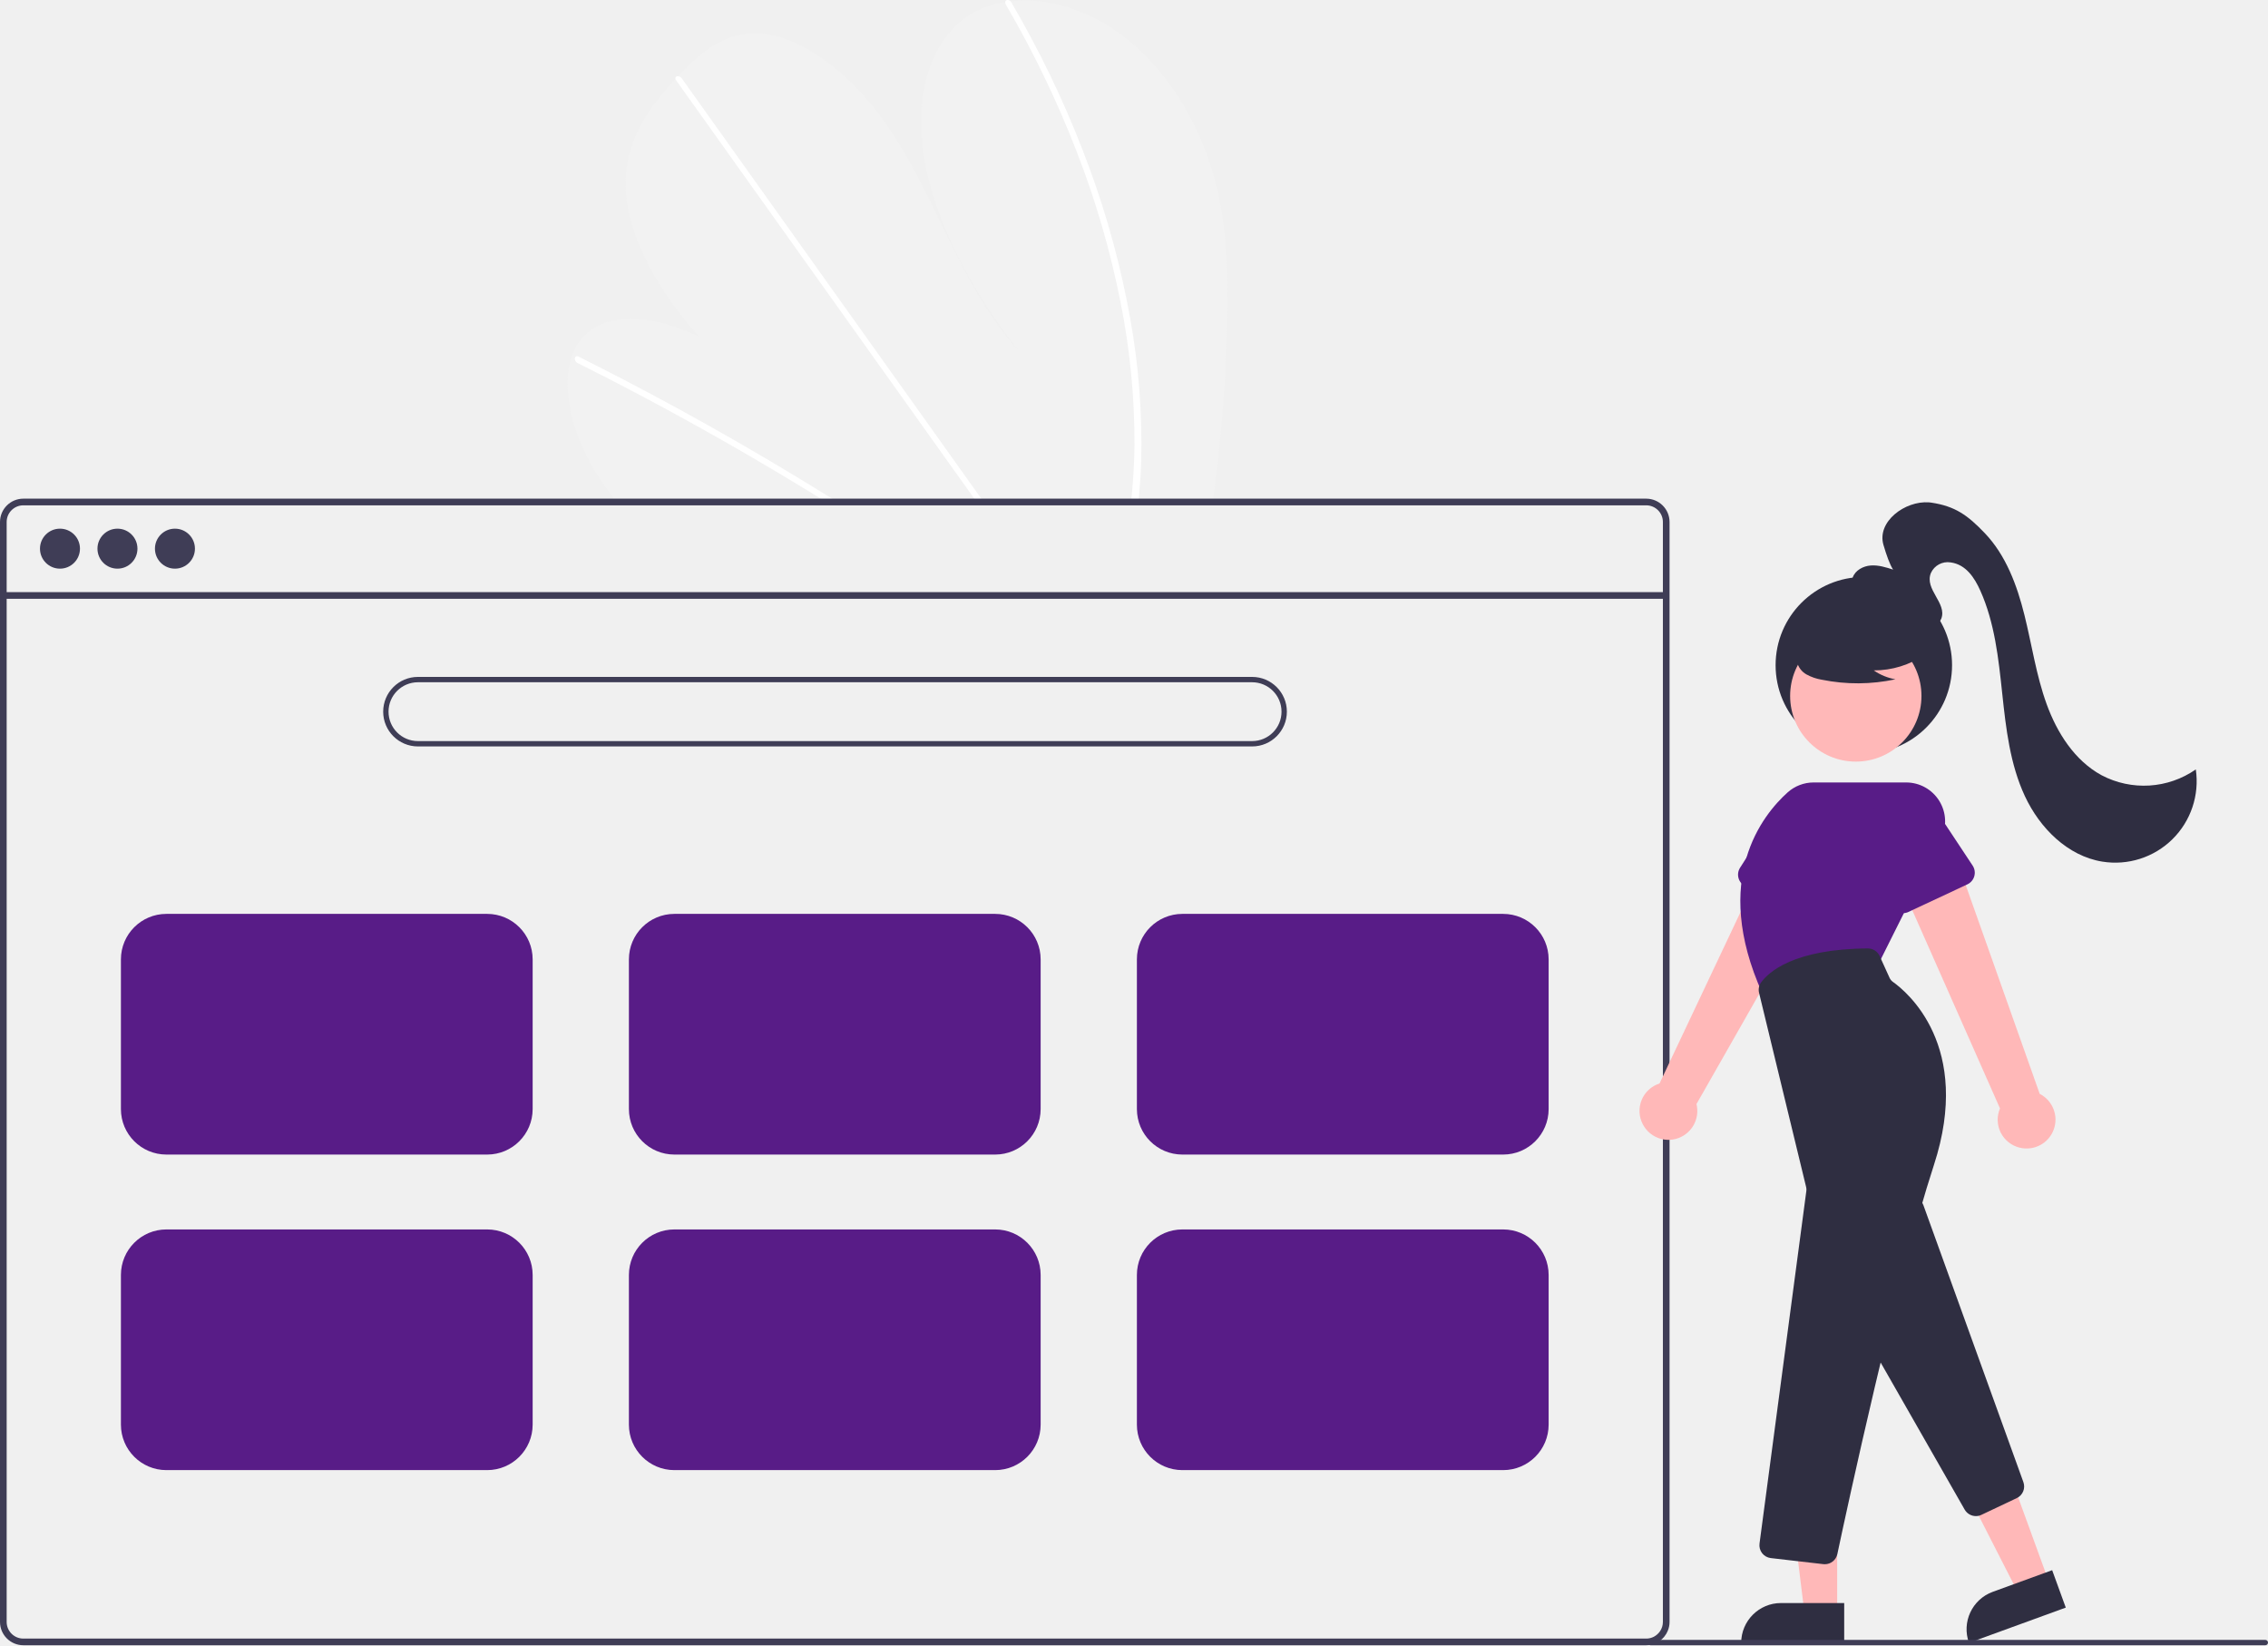
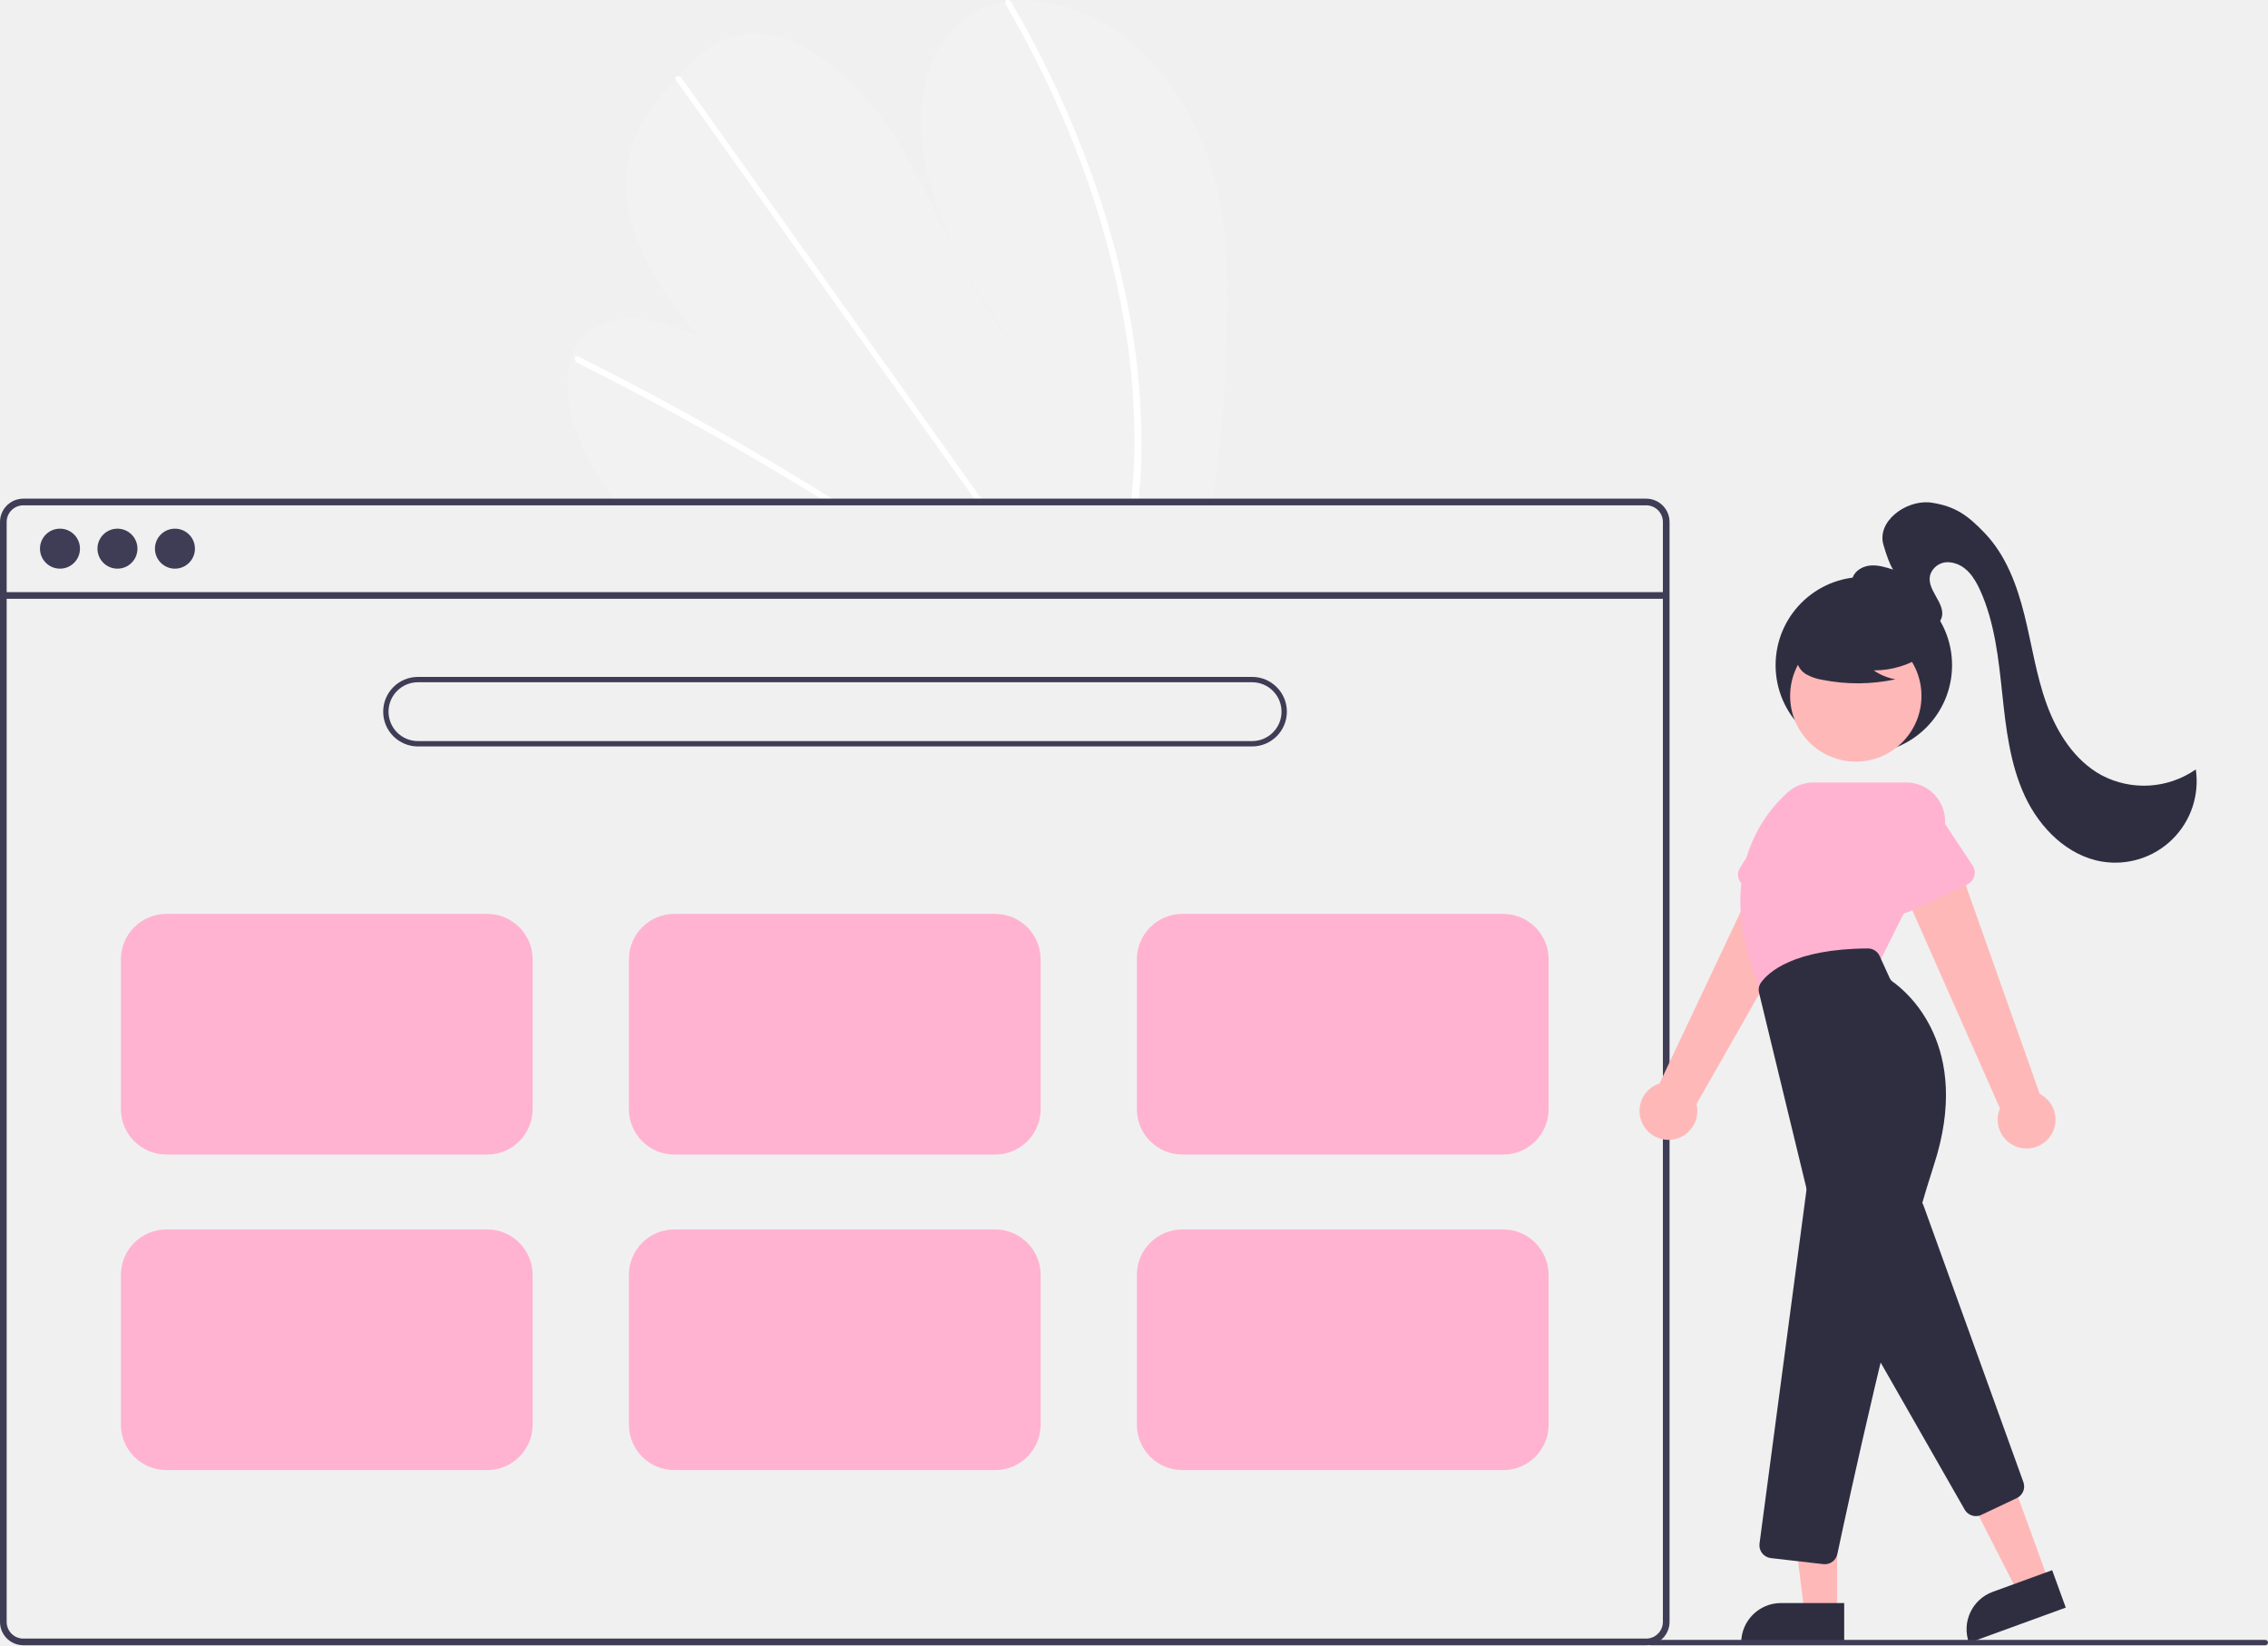
<svg xmlns="http://www.w3.org/2000/svg" data-name="Layer 1" width="848.284" height="615.234" viewBox="0 0 848.284 615.234">
  <path d="M634.899,256.958a554.592,554.592,0,0,1-5.228,71.262c-.115.829-.239,1.659-.354,2.488L406.04,329.46c-.656-.824-1.301-1.657-1.926-2.501-2.085-2.792-4.038-5.663-5.832-8.633-8.62-14.308-12.567-31.061-8.612-42.619l.071-.18a20.281,20.281,0,0,1,3.958-6.878c9.017-10.15,27.248-8.458,43.792-.265-14.839-16.243-26.655-36.739-27.553-55.035-.88-17.845,8.451-30.593,18.572-41.427.332-.358.664-.706.996-1.054.161-.179.332-.348.493-.527,7.896-8.256,17.102-16.395,30.427-15.41,14.614,1.082,30.816,13.322,42.177,27.586,11.36,14.254,18.91,30.446,26.562,46.249,7.662,15.793,15.951,31.99,28.246,45.489C540.758,253.192,527.332,229.226,522.372,205.918s-.595-45.694,14.247-56.671a34.713,34.713,0,0,1,15.205-6.135c.64-.106,1.291-.193,1.951-.269,13.739-1.563,30.143,3.188,44.1,14.547,15.37,12.506,26.027,31.046,31.329,48.646C634.505,223.635,635.07,240.578,634.899,256.958Z" transform="translate(-175.858 -142.383)" fill="#f2f2f2" />
  <path d="M488.818,329.923l-4.269-.024q-2.033-1.271-4.086-2.513c-.847-.535-1.704-1.05-2.562-1.574q-21.243-12.974-42.751-24.889Q413.661,288.997,391.956,278.171a1.789,1.789,0,0,1-1.029-2.046.515.515,0,0,1,.071-.15c.202-.379.653-.536,1.311-.213,1.775.89,3.56,1.78,5.335,2.69q21.764,11.012,43.342,23.123,21.563,12.106,42.879,25.28c.299.182.598.373.897.555C486.118,328.247,487.463,329.085,488.818,329.923Z" transform="translate(-175.858 -142.383)" fill="#fff" />
  <path d="M543.868,330.23l-2.64-.015c-.595-.833-1.181-1.667-1.776-2.5q-20.985-29.428-41.962-58.855-34.351-48.178-68.682-96.355a1.7,1.7,0,0,1-.297-.582c-.196-.711.327-1.128.996-1.054a2.006,2.006,0,0,1,1.395.888q19.259,27.018,38.509,54.016,34.173,47.937,68.336,95.863c1.449,2.028,2.897,4.066,4.346,6.094C542.687,328.564,543.282,329.397,543.868,330.23Z" transform="translate(-175.858 -142.383)" fill="#fff" />
  <path d="M602.684,314.899c-.135,4.449-.429,8.828-.814,13.166q-.112,1.244-.224,2.489l-2.77-.015c.085-.829.169-1.659.244-2.489.585-6.267,1.001-12.605,1.057-19.114a266.656,266.656,0,0,0-5.25-53.75,334.665,334.665,0,0,0-16.259-55.842A383.492,383.492,0,0,0,552.068,144.093a1.476,1.476,0,0,1-.245-.981c.114-.789,1.165-1.024,1.951-.269a2.293,2.293,0,0,1,.397.502q1.917,3.296,3.763,6.611a383.228,383.228,0,0,1,25.461,55.443,333.081,333.081,0,0,1,15.157,55.926A263.074,263.074,0,0,1,602.684,314.899Z" transform="translate(-175.858 -142.383)" fill="#fff" />
  <path d="M791.578,328.857h-607a8.728,8.728,0,0,0-8.72,8.72v411.32a8.728,8.728,0,0,0,8.72,8.72h607a8.712,8.712,0,0,0,6.63-3.06,2.043,2.043,0,0,0,.19-.24,8.166,8.166,0,0,0,1.25-2.11,8.507,8.507,0,0,0,.66-3.31V337.577A8.73,8.73,0,0,0,791.578,328.857Zm6.24,420.04a6.175,6.175,0,0,1-1.03,3.42,6.446,6.446,0,0,1-2.36,2.12,6.184,6.184,0,0,1-2.85.69h-607a6.238,6.238,0,0,1-6.23-6.23V337.577a6.238,6.238,0,0,1,6.23-6.23h607a6.239,6.239,0,0,1,6.24,6.23Z" transform="translate(-175.858 -142.383)" fill="#3f3d56" />
  <rect x="1.243" y="221.423" width="621.957" height="2.493" fill="#3f3d56" />
  <circle cx="22.432" cy="205.17" r="7.478" fill="#3f3d56" />
  <circle cx="43.932" cy="205.17" r="7.478" fill="#3f3d56" />
  <circle cx="65.433" cy="205.17" r="7.478" fill="#3f3d56" />
  <path d="M644.177,421.509h-312a13,13,0,0,1,0-26h312a13,13,0,0,1,0,26Zm-312-24a11,11,0,0,0,0,22h312a11,11,0,0,0,0-22Z" transform="translate(-175.858 -142.383)" fill="#3f3d56" />
-   <path d="M358.083,574.127h-120a17.019,17.019,0,0,1-17-17v-56a17.019,17.019,0,0,1,17-17h120a17.019,17.019,0,0,1,17,17v56A17.019,17.019,0,0,1,358.083,574.127Z" transform="translate(-175.858 -142.383)" fill="#581c87" />
-   <path d="M548.083,574.127h-120a17.019,17.019,0,0,1-17-17v-56a17.019,17.019,0,0,1,17-17h120a17.019,17.019,0,0,1,17,17v56A17.019,17.019,0,0,1,548.083,574.127Z" transform="translate(-175.858 -142.383)" fill="#581c87" />
-   <path d="M738.083,574.127h-120a17.019,17.019,0,0,1-17-17v-56a17.019,17.019,0,0,1,17-17h120a17.019,17.019,0,0,1,17,17v56A17.019,17.019,0,0,1,738.083,574.127Z" transform="translate(-175.858 -142.383)" fill="#581c87" />
-   <path d="M358.083,692.127h-120a17.019,17.019,0,0,1-17-17v-56a17.019,17.019,0,0,1,17-17h120a17.019,17.019,0,0,1,17,17v56A17.019,17.019,0,0,1,358.083,692.127Z" transform="translate(-175.858 -142.383)" fill="#581c87" />
-   <path d="M548.083,692.127h-120a17.019,17.019,0,0,1-17-17v-56a17.019,17.019,0,0,1,17-17h120a17.019,17.019,0,0,1,17,17v56A17.019,17.019,0,0,1,548.083,692.127Z" transform="translate(-175.858 -142.383)" fill="#581c87" />
-   <path d="M738.083,692.127h-120a17.019,17.019,0,0,1-17-17v-56a17.019,17.019,0,0,1,17-17h120a17.019,17.019,0,0,1,17,17v56A17.019,17.019,0,0,1,738.083,692.127Z" transform="translate(-175.858 -142.383)" fill="#581c87" />
+   <path d="M358.083,574.127h-120a17.019,17.019,0,0,1-17-17v-56a17.019,17.019,0,0,1,17-17h120a17.019,17.019,0,0,1,17,17v56A17.019,17.019,0,0,1,358.083,574.127Z" transform="translate(-175.858 -142.383)" fill="#ffb3d1" />
+   <path d="M548.083,574.127h-120a17.019,17.019,0,0,1-17-17v-56a17.019,17.019,0,0,1,17-17h120a17.019,17.019,0,0,1,17,17v56A17.019,17.019,0,0,1,548.083,574.127Z" transform="translate(-175.858 -142.383)" fill="#ffb3d1" />
+   <path d="M738.083,574.127h-120a17.019,17.019,0,0,1-17-17v-56a17.019,17.019,0,0,1,17-17h120a17.019,17.019,0,0,1,17,17v56A17.019,17.019,0,0,1,738.083,574.127Z" transform="translate(-175.858 -142.383)" fill="#ffb3d1" />
+   <path d="M358.083,692.127h-120a17.019,17.019,0,0,1-17-17v-56a17.019,17.019,0,0,1,17-17h120a17.019,17.019,0,0,1,17,17v56A17.019,17.019,0,0,1,358.083,692.127Z" transform="translate(-175.858 -142.383)" fill="#ffb3d1" />
+   <path d="M548.083,692.127h-120a17.019,17.019,0,0,1-17-17v-56a17.019,17.019,0,0,1,17-17h120a17.019,17.019,0,0,1,17,17v56A17.019,17.019,0,0,1,548.083,692.127Z" transform="translate(-175.858 -142.383)" fill="#ffb3d1" />
+   <path d="M738.083,692.127h-120a17.019,17.019,0,0,1-17-17v-56a17.019,17.019,0,0,1,17-17h120a17.019,17.019,0,0,1,17,17v56A17.019,17.019,0,0,1,738.083,692.127Z" transform="translate(-175.858 -142.383)" fill="#ffb3d1" />
  <circle cx="697.115" cy="248.744" r="33" fill="#2f2e41" />
  <path d="M790.301,562.796a10.743,10.743,0,0,1,6.253-15.24l41.816-88.459,19.128,13.413-47.119,82.735a10.801,10.801,0,0,1-20.078,7.551Z" transform="translate(-175.858 -142.383)" fill="#ffb8b8" />
-   <path d="M826.133,470.841a4.812,4.812,0,0,1,.552-3.973l13.001-20.382a13.377,13.377,0,0,1,24.456,10.85l-6.549,23.353a4.817,4.817,0,0,1-6.604,3.096L828.78,473.855A4.811,4.811,0,0,1,826.133,470.841Z" transform="translate(-175.858 -142.383)" fill="#581c87" />
+   <path d="M826.133,470.841a4.812,4.812,0,0,1,.552-3.973l13.001-20.382a13.377,13.377,0,0,1,24.456,10.85l-6.549,23.353a4.817,4.817,0,0,1-6.604,3.096L828.78,473.855A4.811,4.811,0,0,1,826.133,470.841Z" transform="translate(-175.858 -142.383)" fill="#ffb3d1" />
  <path d="M931.348,571.566a10.743,10.743,0,0,1-7.445-14.694l-39.602-89.472,22.655-5.706,31.804,89.742a10.801,10.801,0,0,1-7.412,20.13Z" transform="translate(-175.858 -142.383)" fill="#ffb8b8" />
  <polygon points="766.285 591.358 754.765 595.553 733.105 553.115 750.107 546.924 766.285 591.358" fill="#ffb8b8" />
  <path d="M923.479,735.693H947.123a0,0,0,0,1,0,0v14.887a0,0,0,0,1,0,0H908.592a0,0,0,0,1,0,0v0A14.887,14.887,0,0,1,923.479,735.693Z" transform="translate(-374.1125 219.9076) rotate(-20.00652)" fill="#2f2e41" />
  <path d="M910.695,706.898l-43.887-76.802a4.822,4.822,0,0,1,.052-4.868l19.762-32.937a4.817,4.817,0,0,1,8.661.841l37.364,103.468a4.799,4.799,0,0,1-2.469,5.99l-13.239,6.271a4.774,4.774,0,0,1-2.044.459A4.84,4.84,0,0,1,910.695,706.898Z" transform="translate(-175.858 -142.383)" fill="#2f2e41" />
  <circle cx="694.111" cy="260.239" r="24.561" fill="#ffb8b8" />
-   <path d="M835.034,513.874c-19.342-42.889.157-66.859,9.439-75.173a14.557,14.557,0,0,1,9.73-3.721h34.599a14.576,14.576,0,0,1,13.038,21.095l-23.13,46.259-43.488,11.96Z" transform="translate(-175.858 -142.383)" fill="#581c87" />
-   <path d="M885.651,483.434a4.812,4.812,0,0,1-2.645-3.015l-6.924-23.163a13.377,13.377,0,0,1,24.198-11.413l13.39,20.223a4.817,4.817,0,0,1-1.974,7.022l-22.033,10.314A4.811,4.811,0,0,1,885.651,483.434Z" transform="translate(-175.858 -142.383)" fill="#581c87" />
+   <path d="M835.034,513.874c-19.342-42.889.157-66.859,9.439-75.173a14.557,14.557,0,0,1,9.73-3.721h34.599a14.576,14.576,0,0,1,13.038,21.095l-23.13,46.259-43.488,11.96Z" transform="translate(-175.858 -142.383)" fill="#ffb3d1" />
+   <path d="M885.651,483.434a4.812,4.812,0,0,1-2.645-3.015l-6.924-23.163a13.377,13.377,0,0,1,24.198-11.413l13.39,20.223a4.817,4.817,0,0,1-1.974,7.022l-22.033,10.314A4.811,4.811,0,0,1,885.651,483.434Z" transform="translate(-175.858 -142.383)" fill="#ffb3d1" />
  <polygon points="687.147 602.955 674.887 602.954 669.055 555.666 687.149 555.667 687.147 602.955" fill="#ffb8b8" />
  <path d="M666.13,599.451h23.644a0,0,0,0,1,0,0v14.887a0,0,0,0,1,0,0H651.243a0,0,0,0,1,0,0v0A14.887,14.887,0,0,1,666.13,599.451Z" fill="#2f2e41" />
  <path d="M857.81,727.286l-19.629-2.264a4.818,4.818,0,0,1-4.223-5.42l17.518-131.9a3.75,3.75,0,0,0-.073-1.377l-17.608-72.645a4.761,4.761,0,0,1,.754-3.926c2.73-3.764,12.086-12.537,39.914-12.703h.03a4.834,4.834,0,0,1,4.397,2.827l3.712,8.166a3.763,3.763,0,0,0,1.253,1.513c5.11,3.617,29.862,23.918,15.328,68.489-14.285,43.807-32.587,128.855-36.111,145.459a4.791,4.791,0,0,1-4.698,3.814A4.925,4.925,0,0,1,857.81,727.286Z" transform="translate(-175.858 -142.383)" fill="#2f2e41" />
  <path d="M895.777,387.173A33.405,33.405,0,0,1,876.686,393.073a20.471,20.471,0,0,0,8.114,3.338,67.359,67.359,0,0,1-27.514.155,17.807,17.807,0,0,1-5.76-1.978,7.289,7.289,0,0,1-3.555-4.755c-.604-3.449,2.083-6.582,4.876-8.693A35.967,35.967,0,0,1,883.071,375.1c3.376.873,6.759,2.347,8.951,5.059s2.843,6.891.753,9.684Z" transform="translate(-175.858 -142.383)" fill="#2f2e41" />
  <path d="M879.378,370.088c-2.806-.934-5.693-1.914-7.916-3.864s-3.634-5.139-2.635-7.922c.963-2.682,3.896-4.248,6.738-4.459s5.638.669,8.351,1.537c-1.227-1.854-2.495-5.449-3.605-9.241-2.532-8.652,8.02-16.553,17.011-15.901q.397.029.769.083c9.066,1.323,13.769,4.781,20.101,11.403,7.921,8.284,12.063,19.461,14.837,30.582s4.403,22.564,8.305,33.341S951.817,426.785,961.88,432.271a33.982,33.982,0,0,0,35.26-2.173,30.442,30.442,0,0,1-34.972,34.484c-12.992-2.098-23.4-12.563-28.958-24.491s-7.077-25.281-8.471-38.367-2.807-26.434-8.185-38.445c-2.177-4.861-5.381-9.809-11.107-10.585a6.89,6.89,0,0,0-7.387,3.959c-2.518,6.094,6.096,11.254,3.889,17.061a6.393,6.393,0,0,1-5.692,3.887c-4.164.274-7.584-2.113-10.806-4.416C878.859,368.472,879.378,370.088,879.378,370.088Z" transform="translate(-175.858 -142.383)" fill="#2f2e41" />
  <path d="M1023.142,757.617h-230a1,1,0,0,1,0-2h230a1,1,0,0,1,0,2Z" transform="translate(-175.858 -142.383)" fill="#3f3d56" />
</svg>
